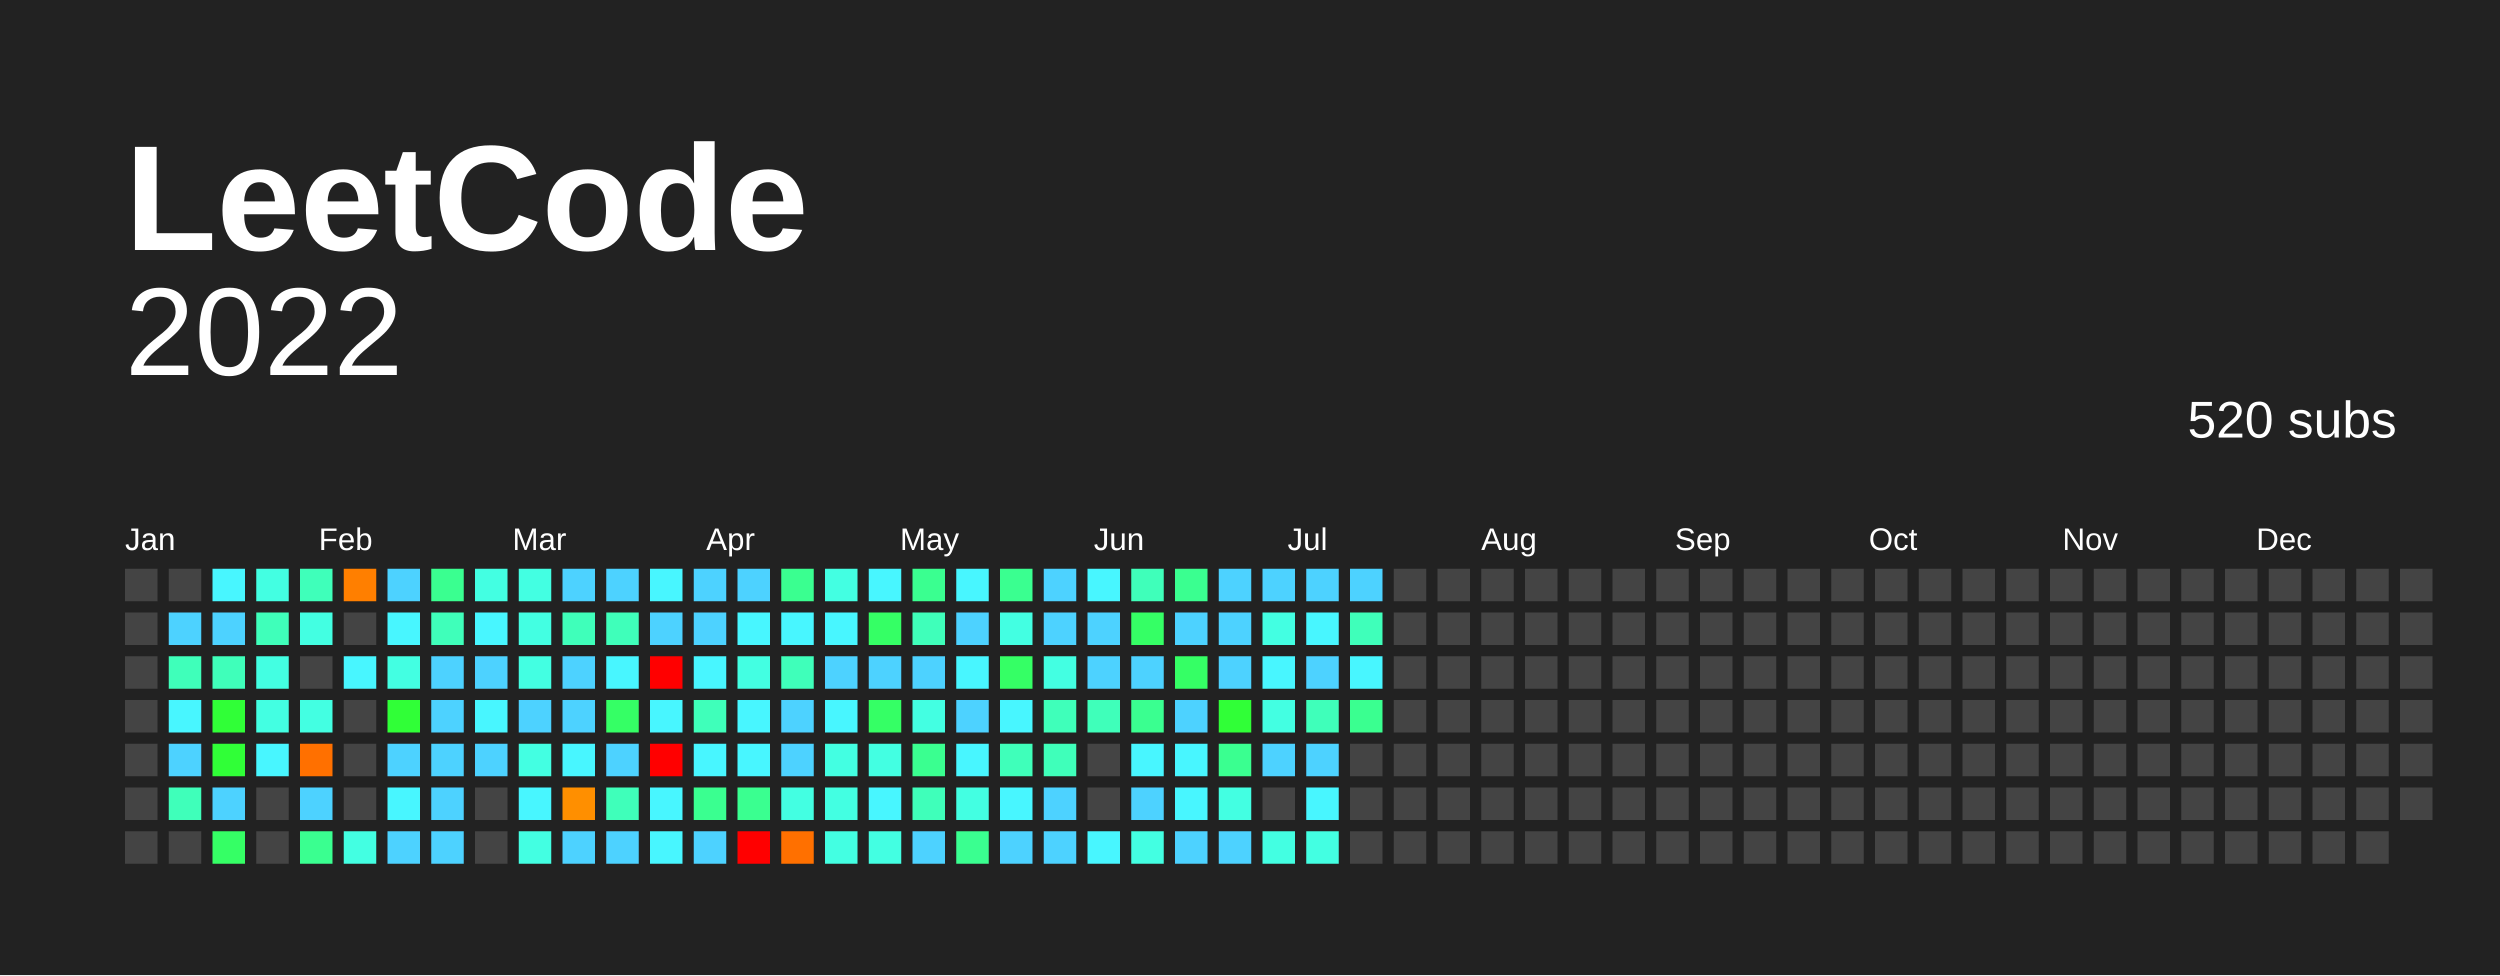
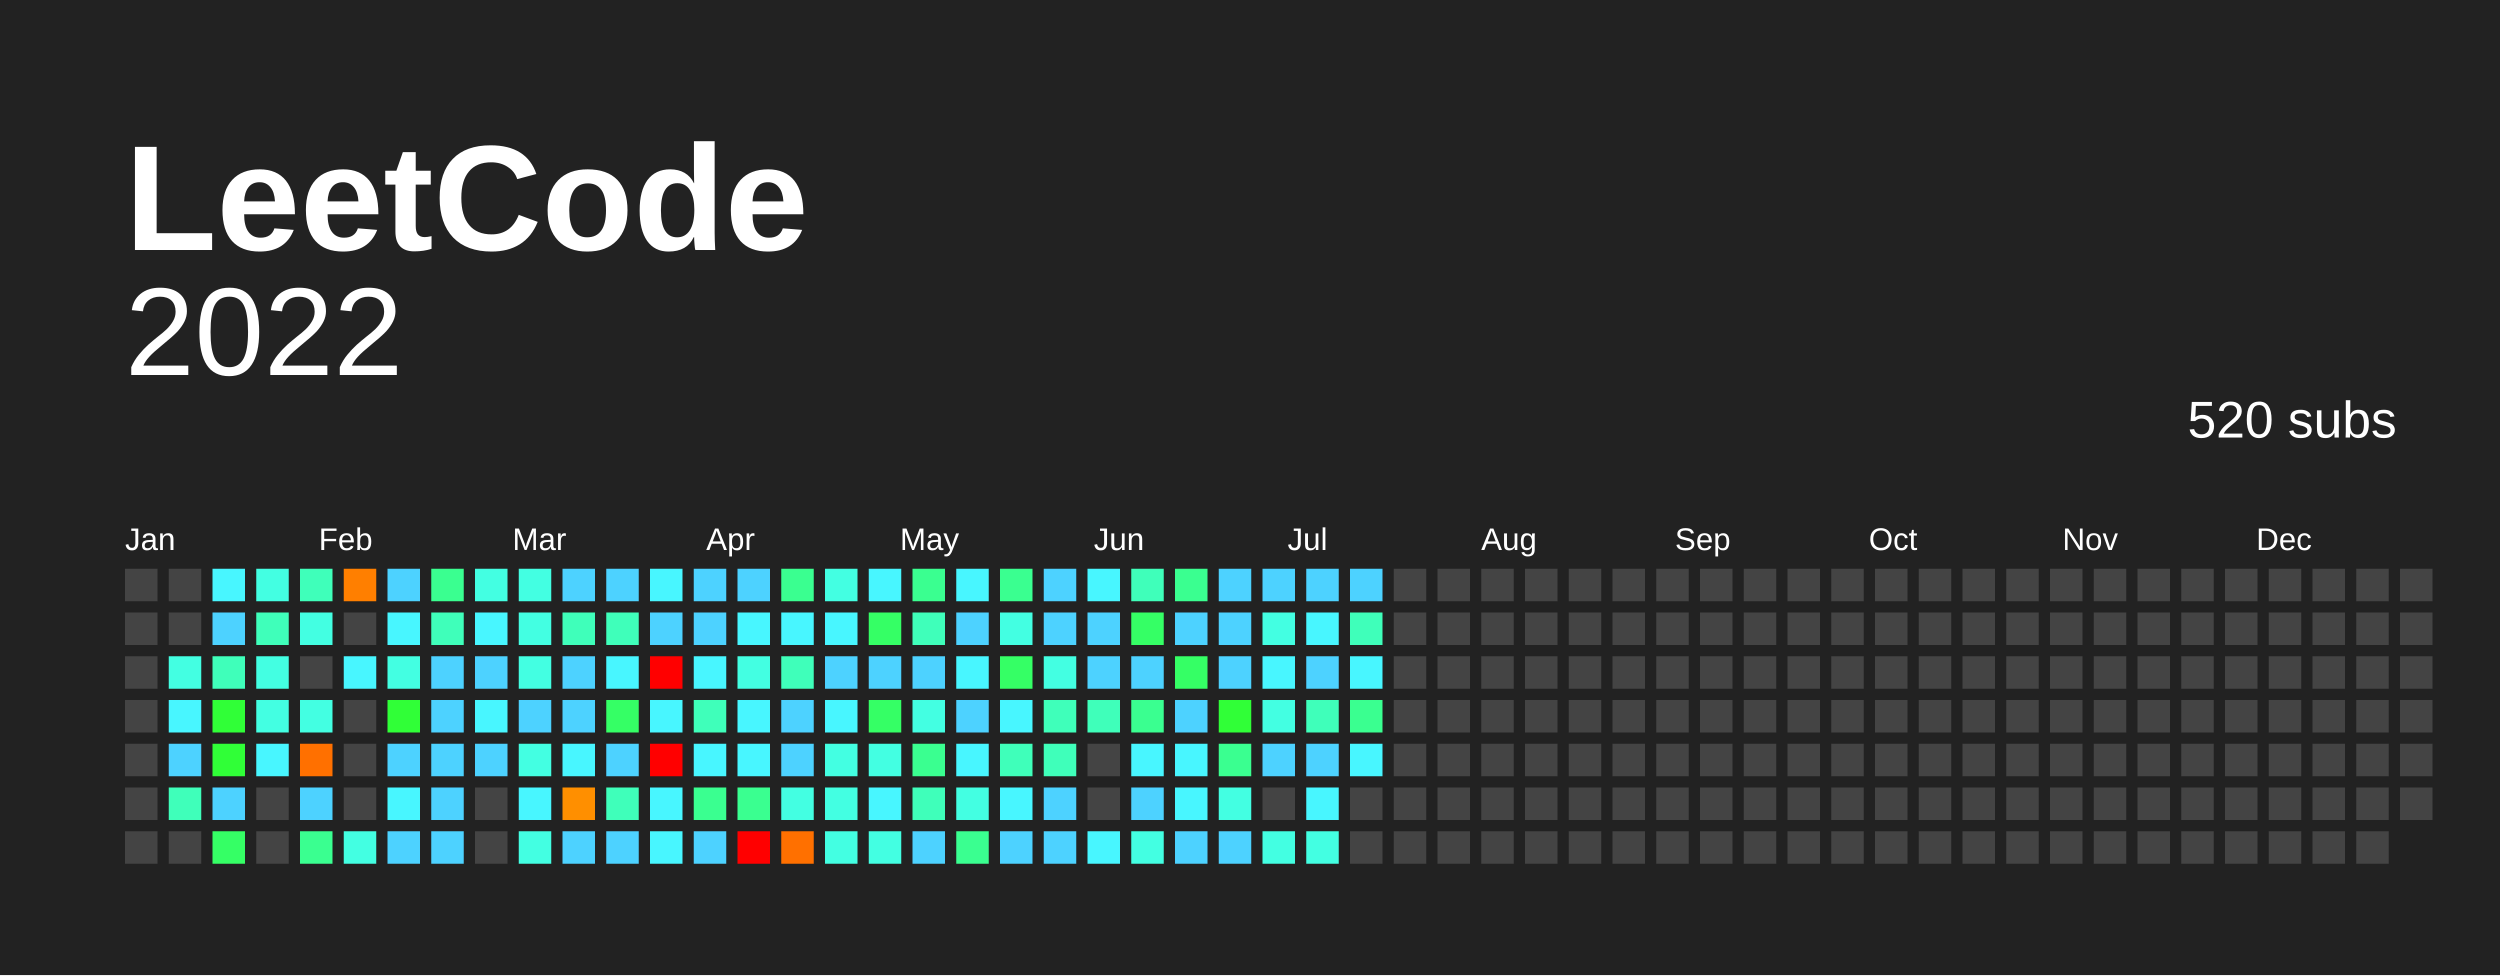
<svg xmlns="http://www.w3.org/2000/svg" baseProfile="full" height="78mm" version="1.1" viewBox="0,0,200,78" width="200mm">
  <defs />
  <rect fill="#222222" height="78" width="200" x="0" y="0" />
  <text fill="#FFFFFF" style="font-size:12px; font-family:Arial; font-weight:bold;" x="10" y="20"> LeetCode</text>
  <text alignment-baseline="hanging" fill="#FFFFFF" style="font-size:10.0px; font-family:Arial;" x="10" y="30">2022</text>
  <text alignment-baseline="hanging" fill="#FFFFFF" style="font-size:4.125px; font-family:Arial;" x="175" y="35">520 subs</text>
  <text fill="#FFFFFF" style="font-size:2.5px; font-family:Arial" x="10.0" y="44">Jan</text>
  <text fill="#FFFFFF" style="font-size:2.5px; font-family:Arial" x="25.5" y="44">Feb</text>
  <text fill="#FFFFFF" style="font-size:2.5px; font-family:Arial" x="41.0" y="44">Mar</text>
  <text fill="#FFFFFF" style="font-size:2.5px; font-family:Arial" x="56.5" y="44">Apr</text>
  <text fill="#FFFFFF" style="font-size:2.5px; font-family:Arial" x="72.0" y="44">May</text>
  <text fill="#FFFFFF" style="font-size:2.5px; font-family:Arial" x="87.5" y="44">Jun</text>
  <text fill="#FFFFFF" style="font-size:2.5px; font-family:Arial" x="103.0" y="44">Jul</text>
  <text fill="#FFFFFF" style="font-size:2.5px; font-family:Arial" x="118.5" y="44">Aug</text>
  <text fill="#FFFFFF" style="font-size:2.5px; font-family:Arial" x="134.0" y="44">Sep</text>
  <text fill="#FFFFFF" style="font-size:2.5px; font-family:Arial" x="149.5" y="44">Oct</text>
  <text fill="#FFFFFF" style="font-size:2.5px; font-family:Arial" x="165.0" y="44">Nov</text>
  <text fill="#FFFFFF" style="font-size:2.5px; font-family:Arial" x="180.5" y="44">Dec</text>
  <rect fill="#444444" height="2.6" width="2.6" x="10.0" y="45.5" />
  <rect fill="#444444" height="2.6" width="2.6" x="10.0" y="49.0" />
  <rect fill="#444444" height="2.6" width="2.6" x="10.0" y="52.5" />
  <rect fill="#444444" height="2.6" width="2.6" x="10.0" y="56.0" />
  <rect fill="#444444" height="2.6" width="2.6" x="10.0" y="59.5" />
  <rect fill="#444444" height="2.6" width="2.6" x="10.0" y="63.0" />
  <rect fill="#444444" height="2.6" width="2.6" x="10.0" y="66.5" />
  <rect fill="#444444" height="2.6" width="2.6" x="13.5" y="45.5" />
-   <rect fill="#4dd2ff" height="2.6" width="2.6" x="13.5" y="49.0" />
-   <rect fill="#3fffba" height="2.6" width="2.6" x="13.5" y="52.5" />
+   <rect fill="#444444" height="2.6" width="2.6" x="13.5" y="49.0" />
+   <rect fill="#43ffe2" height="2.6" width="2.6" x="13.5" y="52.5" />
  <rect fill="#48f6ff" height="2.6" width="2.6" x="13.5" y="56.0" />
  <rect fill="#4dd2ff" height="2.6" width="2.6" x="13.5" y="59.5" />
  <rect fill="#3fffba" height="2.6" width="2.6" x="13.5" y="63.0" />
  <rect fill="#444444" height="2.6" width="2.6" x="13.5" y="66.5" />
  <rect fill="#48f6ff" height="2.6" width="2.6" x="17.0" y="45.5" />
  <rect fill="#4dd2ff" height="2.6" width="2.6" x="17.0" y="49.0" />
  <rect fill="#3fffba" height="2.6" width="2.6" x="17.0" y="52.5" />
  <rect fill="#30ff37" height="2.6" width="2.6" x="17.0" y="56.0" />
  <rect fill="#30ff37" height="2.6" width="2.6" x="17.0" y="59.5" />
  <rect fill="#4dd2ff" height="2.6" width="2.6" x="17.0" y="63.0" />
  <rect fill="#35ff65" height="2.6" width="2.6" x="17.0" y="66.5" />
  <rect fill="#43ffe2" height="2.6" width="2.6" x="20.5" y="45.5" />
  <rect fill="#3fffba" height="2.6" width="2.6" x="20.5" y="49.0" />
  <rect fill="#43ffe2" height="2.6" width="2.6" x="20.5" y="52.5" />
  <rect fill="#43ffe2" height="2.6" width="2.6" x="20.5" y="56.0" />
  <rect fill="#48f6ff" height="2.6" width="2.6" x="20.5" y="59.5" />
  <rect fill="#444444" height="2.6" width="2.6" x="20.5" y="63.0" />
  <rect fill="#444444" height="2.6" width="2.6" x="20.5" y="66.5" />
  <rect fill="#3fffba" height="2.6" width="2.6" x="24.0" y="45.5" />
  <rect fill="#43ffe2" height="2.6" width="2.6" x="24.0" y="49.0" />
  <rect fill="#444444" height="2.6" width="2.6" x="24.0" y="52.5" />
  <rect fill="#43ffe2" height="2.6" width="2.6" x="24.0" y="56.0" />
  <rect fill="#ff7000" height="2.6" width="2.6" x="24.0" y="59.5" />
  <rect fill="#4dd2ff" height="2.6" width="2.6" x="24.0" y="63.0" />
  <rect fill="#3aff90" height="2.6" width="2.6" x="24.0" y="66.5" />
  <rect fill="#ff7f00" height="2.6" width="2.6" x="27.5" y="45.5" />
  <rect fill="#444444" height="2.6" width="2.6" x="27.5" y="49.0" />
  <rect fill="#48f6ff" height="2.6" width="2.6" x="27.5" y="52.5" />
  <rect fill="#444444" height="2.6" width="2.6" x="27.5" y="56.0" />
  <rect fill="#444444" height="2.6" width="2.6" x="27.5" y="59.5" />
  <rect fill="#444444" height="2.6" width="2.6" x="27.5" y="63.0" />
  <rect fill="#43ffe2" height="2.6" width="2.6" x="27.5" y="66.5" />
  <rect fill="#4dd2ff" height="2.6" width="2.6" x="31.0" y="45.5" />
  <rect fill="#48f6ff" height="2.6" width="2.6" x="31.0" y="49.0" />
  <rect fill="#43ffe2" height="2.6" width="2.6" x="31.0" y="52.5" />
  <rect fill="#30ff37" height="2.6" width="2.6" x="31.0" y="56.0" />
  <rect fill="#4dd2ff" height="2.6" width="2.6" x="31.0" y="59.5" />
  <rect fill="#48f6ff" height="2.6" width="2.6" x="31.0" y="63.0" />
  <rect fill="#4dd2ff" height="2.6" width="2.6" x="31.0" y="66.5" />
  <rect fill="#3aff90" height="2.6" width="2.6" x="34.5" y="45.5" />
  <rect fill="#3fffba" height="2.6" width="2.6" x="34.5" y="49.0" />
  <rect fill="#4dd2ff" height="2.6" width="2.6" x="34.5" y="52.5" />
  <rect fill="#4dd2ff" height="2.6" width="2.6" x="34.5" y="56.0" />
  <rect fill="#4dd2ff" height="2.6" width="2.6" x="34.5" y="59.5" />
  <rect fill="#4dd2ff" height="2.6" width="2.6" x="34.5" y="63.0" />
  <rect fill="#4dd2ff" height="2.6" width="2.6" x="34.5" y="66.5" />
  <rect fill="#43ffe2" height="2.6" width="2.6" x="38.0" y="45.5" />
  <rect fill="#48f6ff" height="2.6" width="2.6" x="38.0" y="49.0" />
  <rect fill="#4dd2ff" height="2.6" width="2.6" x="38.0" y="52.5" />
  <rect fill="#48f6ff" height="2.6" width="2.6" x="38.0" y="56.0" />
  <rect fill="#4dd2ff" height="2.6" width="2.6" x="38.0" y="59.5" />
  <rect fill="#444444" height="2.6" width="2.6" x="38.0" y="63.0" />
  <rect fill="#444444" height="2.6" width="2.6" x="38.0" y="66.5" />
  <rect fill="#43ffe2" height="2.6" width="2.6" x="41.5" y="45.5" />
  <rect fill="#43ffe2" height="2.6" width="2.6" x="41.5" y="49.0" />
  <rect fill="#43ffe2" height="2.6" width="2.6" x="41.5" y="52.5" />
  <rect fill="#4dd2ff" height="2.6" width="2.6" x="41.5" y="56.0" />
  <rect fill="#43ffe2" height="2.6" width="2.6" x="41.5" y="59.5" />
  <rect fill="#48f6ff" height="2.6" width="2.6" x="41.5" y="63.0" />
  <rect fill="#43ffe2" height="2.6" width="2.6" x="41.5" y="66.5" />
  <rect fill="#4dd2ff" height="2.6" width="2.6" x="45.0" y="45.5" />
  <rect fill="#3fffba" height="2.6" width="2.6" x="45.0" y="49.0" />
  <rect fill="#4dd2ff" height="2.6" width="2.6" x="45.0" y="52.5" />
  <rect fill="#4dd2ff" height="2.6" width="2.6" x="45.0" y="56.0" />
  <rect fill="#48f6ff" height="2.6" width="2.6" x="45.0" y="59.5" />
  <rect fill="#ff8f00" height="2.6" width="2.6" x="45.0" y="63.0" />
  <rect fill="#4dd2ff" height="2.6" width="2.6" x="45.0" y="66.5" />
  <rect fill="#4dd2ff" height="2.6" width="2.6" x="48.5" y="45.5" />
  <rect fill="#3fffba" height="2.6" width="2.6" x="48.5" y="49.0" />
  <rect fill="#48f6ff" height="2.6" width="2.6" x="48.5" y="52.5" />
  <rect fill="#35ff65" height="2.6" width="2.6" x="48.5" y="56.0" />
  <rect fill="#4dd2ff" height="2.6" width="2.6" x="48.5" y="59.5" />
  <rect fill="#3fffba" height="2.6" width="2.6" x="48.5" y="63.0" />
  <rect fill="#4dd2ff" height="2.6" width="2.6" x="48.5" y="66.5" />
  <rect fill="#48f6ff" height="2.6" width="2.6" x="52.0" y="45.5" />
  <rect fill="#4dd2ff" height="2.6" width="2.6" x="52.0" y="49.0" />
  <rect fill="red" height="2.6" width="2.6" x="52.0" y="52.5" />
  <rect fill="#48f6ff" height="2.6" width="2.6" x="52.0" y="56.0" />
  <rect fill="red" height="2.6" width="2.6" x="52.0" y="59.5" />
  <rect fill="#48f6ff" height="2.6" width="2.6" x="52.0" y="63.0" />
  <rect fill="#48f6ff" height="2.6" width="2.6" x="52.0" y="66.5" />
  <rect fill="#4dd2ff" height="2.6" width="2.6" x="55.5" y="45.5" />
  <rect fill="#4dd2ff" height="2.6" width="2.6" x="55.5" y="49.0" />
  <rect fill="#48f6ff" height="2.6" width="2.6" x="55.5" y="52.5" />
  <rect fill="#3fffba" height="2.6" width="2.6" x="55.5" y="56.0" />
  <rect fill="#48f6ff" height="2.6" width="2.6" x="55.5" y="59.5" />
  <rect fill="#3aff90" height="2.6" width="2.6" x="55.5" y="63.0" />
  <rect fill="#4dd2ff" height="2.6" width="2.6" x="55.5" y="66.5" />
  <rect fill="#4dd2ff" height="2.6" width="2.6" x="59.0" y="45.5" />
  <rect fill="#48f6ff" height="2.6" width="2.6" x="59.0" y="49.0" />
  <rect fill="#43ffe2" height="2.6" width="2.6" x="59.0" y="52.5" />
  <rect fill="#48f6ff" height="2.6" width="2.6" x="59.0" y="56.0" />
  <rect fill="#48f6ff" height="2.6" width="2.6" x="59.0" y="59.5" />
  <rect fill="#3aff90" height="2.6" width="2.6" x="59.0" y="63.0" />
  <rect fill="red" height="2.6" width="2.6" x="59.0" y="66.5" />
  <rect fill="#3aff90" height="2.6" width="2.6" x="62.5" y="45.5" />
  <rect fill="#48f6ff" height="2.6" width="2.6" x="62.5" y="49.0" />
  <rect fill="#3fffba" height="2.6" width="2.6" x="62.5" y="52.5" />
  <rect fill="#4dd2ff" height="2.6" width="2.6" x="62.5" y="56.0" />
  <rect fill="#4dd2ff" height="2.6" width="2.6" x="62.5" y="59.5" />
  <rect fill="#43ffe2" height="2.6" width="2.6" x="62.5" y="63.0" />
  <rect fill="#ff7000" height="2.6" width="2.6" x="62.5" y="66.5" />
  <rect fill="#43ffe2" height="2.6" width="2.6" x="66.0" y="45.5" />
  <rect fill="#48f6ff" height="2.6" width="2.6" x="66.0" y="49.0" />
  <rect fill="#4dd2ff" height="2.6" width="2.6" x="66.0" y="52.5" />
  <rect fill="#48f6ff" height="2.6" width="2.6" x="66.0" y="56.0" />
  <rect fill="#43ffe2" height="2.6" width="2.6" x="66.0" y="59.5" />
  <rect fill="#43ffe2" height="2.6" width="2.6" x="66.0" y="63.0" />
  <rect fill="#43ffe2" height="2.6" width="2.6" x="66.0" y="66.5" />
  <rect fill="#48f6ff" height="2.6" width="2.6" x="69.5" y="45.5" />
  <rect fill="#35ff65" height="2.6" width="2.6" x="69.5" y="49.0" />
  <rect fill="#4dd2ff" height="2.6" width="2.6" x="69.5" y="52.5" />
  <rect fill="#35ff65" height="2.6" width="2.6" x="69.5" y="56.0" />
  <rect fill="#43ffe2" height="2.6" width="2.6" x="69.5" y="59.5" />
  <rect fill="#48f6ff" height="2.6" width="2.6" x="69.5" y="63.0" />
  <rect fill="#43ffe2" height="2.6" width="2.6" x="69.5" y="66.5" />
  <rect fill="#3aff90" height="2.6" width="2.6" x="73.0" y="45.5" />
  <rect fill="#3fffba" height="2.6" width="2.6" x="73.0" y="49.0" />
  <rect fill="#4dd2ff" height="2.6" width="2.6" x="73.0" y="52.5" />
  <rect fill="#43ffe2" height="2.6" width="2.6" x="73.0" y="56.0" />
  <rect fill="#3aff90" height="2.6" width="2.6" x="73.0" y="59.5" />
  <rect fill="#3fffba" height="2.6" width="2.6" x="73.0" y="63.0" />
  <rect fill="#4dd2ff" height="2.6" width="2.6" x="73.0" y="66.5" />
  <rect fill="#48f6ff" height="2.6" width="2.6" x="76.5" y="45.5" />
  <rect fill="#4dd2ff" height="2.6" width="2.6" x="76.5" y="49.0" />
  <rect fill="#48f6ff" height="2.6" width="2.6" x="76.5" y="52.5" />
  <rect fill="#4dd2ff" height="2.6" width="2.6" x="76.5" y="56.0" />
  <rect fill="#48f6ff" height="2.6" width="2.6" x="76.5" y="59.5" />
  <rect fill="#43ffe2" height="2.6" width="2.6" x="76.5" y="63.0" />
  <rect fill="#3aff90" height="2.6" width="2.6" x="76.5" y="66.5" />
  <rect fill="#3aff90" height="2.6" width="2.6" x="80.0" y="45.5" />
  <rect fill="#43ffe2" height="2.6" width="2.6" x="80.0" y="49.0" />
  <rect fill="#35ff65" height="2.6" width="2.6" x="80.0" y="52.5" />
  <rect fill="#48f6ff" height="2.6" width="2.6" x="80.0" y="56.0" />
  <rect fill="#3fffba" height="2.6" width="2.6" x="80.0" y="59.5" />
  <rect fill="#48f6ff" height="2.6" width="2.6" x="80.0" y="63.0" />
  <rect fill="#4dd2ff" height="2.6" width="2.6" x="80.0" y="66.5" />
  <rect fill="#4dd2ff" height="2.6" width="2.6" x="83.5" y="45.5" />
  <rect fill="#4dd2ff" height="2.6" width="2.6" x="83.5" y="49.0" />
  <rect fill="#43ffe2" height="2.6" width="2.6" x="83.5" y="52.5" />
  <rect fill="#3fffba" height="2.6" width="2.6" x="83.5" y="56.0" />
  <rect fill="#3fffba" height="2.6" width="2.6" x="83.5" y="59.5" />
  <rect fill="#4dd2ff" height="2.6" width="2.6" x="83.5" y="63.0" />
  <rect fill="#4dd2ff" height="2.6" width="2.6" x="83.5" y="66.5" />
  <rect fill="#48f6ff" height="2.6" width="2.6" x="87.0" y="45.5" />
  <rect fill="#4dd2ff" height="2.6" width="2.6" x="87.0" y="49.0" />
  <rect fill="#4dd2ff" height="2.6" width="2.6" x="87.0" y="52.5" />
  <rect fill="#3fffba" height="2.6" width="2.6" x="87.0" y="56.0" />
  <rect fill="#444444" height="2.6" width="2.6" x="87.0" y="59.5" />
  <rect fill="#444444" height="2.6" width="2.6" x="87.0" y="63.0" />
  <rect fill="#48f6ff" height="2.6" width="2.6" x="87.0" y="66.5" />
  <rect fill="#3fffba" height="2.6" width="2.6" x="90.5" y="45.5" />
  <rect fill="#35ff65" height="2.6" width="2.6" x="90.5" y="49.0" />
  <rect fill="#4dd2ff" height="2.6" width="2.6" x="90.5" y="52.5" />
  <rect fill="#3aff90" height="2.6" width="2.6" x="90.5" y="56.0" />
  <rect fill="#48f6ff" height="2.6" width="2.6" x="90.5" y="59.5" />
  <rect fill="#4dd2ff" height="2.6" width="2.6" x="90.5" y="63.0" />
  <rect fill="#43ffe2" height="2.6" width="2.6" x="90.5" y="66.5" />
  <rect fill="#3aff90" height="2.6" width="2.6" x="94.0" y="45.5" />
  <rect fill="#4dd2ff" height="2.6" width="2.6" x="94.0" y="49.0" />
  <rect fill="#35ff65" height="2.6" width="2.6" x="94.0" y="52.5" />
  <rect fill="#4dd2ff" height="2.6" width="2.6" x="94.0" y="56.0" />
  <rect fill="#48f6ff" height="2.6" width="2.6" x="94.0" y="59.5" />
  <rect fill="#48f6ff" height="2.6" width="2.6" x="94.0" y="63.0" />
  <rect fill="#4dd2ff" height="2.6" width="2.6" x="94.0" y="66.5" />
  <rect fill="#4dd2ff" height="2.6" width="2.6" x="97.5" y="45.5" />
  <rect fill="#4dd2ff" height="2.6" width="2.6" x="97.5" y="49.0" />
  <rect fill="#4dd2ff" height="2.6" width="2.6" x="97.5" y="52.5" />
  <rect fill="#30ff37" height="2.6" width="2.6" x="97.5" y="56.0" />
  <rect fill="#3aff90" height="2.6" width="2.6" x="97.5" y="59.5" />
  <rect fill="#43ffe2" height="2.6" width="2.6" x="97.5" y="63.0" />
  <rect fill="#4dd2ff" height="2.6" width="2.6" x="97.5" y="66.5" />
  <rect fill="#4dd2ff" height="2.6" width="2.6" x="101.0" y="45.5" />
  <rect fill="#43ffe2" height="2.6" width="2.6" x="101.0" y="49.0" />
  <rect fill="#48f6ff" height="2.6" width="2.6" x="101.0" y="52.5" />
  <rect fill="#43ffe2" height="2.6" width="2.6" x="101.0" y="56.0" />
  <rect fill="#4dd2ff" height="2.6" width="2.6" x="101.0" y="59.5" />
  <rect fill="#444444" height="2.6" width="2.6" x="101.0" y="63.0" />
  <rect fill="#43ffe2" height="2.6" width="2.6" x="101.0" y="66.5" />
  <rect fill="#4dd2ff" height="2.6" width="2.6" x="104.5" y="45.5" />
  <rect fill="#48f6ff" height="2.6" width="2.6" x="104.5" y="49.0" />
  <rect fill="#4dd2ff" height="2.6" width="2.6" x="104.5" y="52.5" />
  <rect fill="#3fffba" height="2.6" width="2.6" x="104.5" y="56.0" />
  <rect fill="#4dd2ff" height="2.6" width="2.6" x="104.5" y="59.5" />
  <rect fill="#48f6ff" height="2.6" width="2.6" x="104.5" y="63.0" />
  <rect fill="#43ffe2" height="2.6" width="2.6" x="104.5" y="66.5" />
  <rect fill="#4dd2ff" height="2.6" width="2.6" x="108.0" y="45.5" />
  <rect fill="#3fffba" height="2.6" width="2.6" x="108.0" y="49.0" />
  <rect fill="#48f6ff" height="2.6" width="2.6" x="108.0" y="52.5" />
  <rect fill="#3aff90" height="2.6" width="2.6" x="108.0" y="56.0" />
-   <rect fill="#444444" height="2.6" width="2.6" x="108.0" y="59.5" />
+   <rect fill="#48f6ff" height="2.6" width="2.6" x="108.0" y="59.5" />
  <rect fill="#444444" height="2.6" width="2.6" x="108.0" y="63.0" />
  <rect fill="#444444" height="2.6" width="2.6" x="108.0" y="66.5" />
  <rect fill="#444444" height="2.6" width="2.6" x="111.5" y="45.5" />
  <rect fill="#444444" height="2.6" width="2.6" x="111.5" y="49.0" />
  <rect fill="#444444" height="2.6" width="2.6" x="111.5" y="52.5" />
  <rect fill="#444444" height="2.6" width="2.6" x="111.5" y="56.0" />
  <rect fill="#444444" height="2.6" width="2.6" x="111.5" y="59.5" />
  <rect fill="#444444" height="2.6" width="2.6" x="111.5" y="63.0" />
  <rect fill="#444444" height="2.6" width="2.6" x="111.5" y="66.5" />
  <rect fill="#444444" height="2.6" width="2.6" x="115.0" y="45.5" />
  <rect fill="#444444" height="2.6" width="2.6" x="115.0" y="49.0" />
  <rect fill="#444444" height="2.6" width="2.6" x="115.0" y="52.5" />
  <rect fill="#444444" height="2.6" width="2.6" x="115.0" y="56.0" />
  <rect fill="#444444" height="2.6" width="2.6" x="115.0" y="59.5" />
  <rect fill="#444444" height="2.6" width="2.6" x="115.0" y="63.0" />
  <rect fill="#444444" height="2.6" width="2.6" x="115.0" y="66.5" />
  <rect fill="#444444" height="2.6" width="2.6" x="118.5" y="45.5" />
  <rect fill="#444444" height="2.6" width="2.6" x="118.5" y="49.0" />
  <rect fill="#444444" height="2.6" width="2.6" x="118.5" y="52.5" />
  <rect fill="#444444" height="2.6" width="2.6" x="118.5" y="56.0" />
  <rect fill="#444444" height="2.6" width="2.6" x="118.5" y="59.5" />
  <rect fill="#444444" height="2.6" width="2.6" x="118.5" y="63.0" />
  <rect fill="#444444" height="2.6" width="2.6" x="118.5" y="66.5" />
  <rect fill="#444444" height="2.6" width="2.6" x="122.0" y="45.5" />
  <rect fill="#444444" height="2.6" width="2.6" x="122.0" y="49.0" />
  <rect fill="#444444" height="2.6" width="2.6" x="122.0" y="52.5" />
  <rect fill="#444444" height="2.6" width="2.6" x="122.0" y="56.0" />
  <rect fill="#444444" height="2.6" width="2.6" x="122.0" y="59.5" />
  <rect fill="#444444" height="2.6" width="2.6" x="122.0" y="63.0" />
  <rect fill="#444444" height="2.6" width="2.6" x="122.0" y="66.5" />
  <rect fill="#444444" height="2.6" width="2.6" x="125.5" y="45.5" />
  <rect fill="#444444" height="2.6" width="2.6" x="125.5" y="49.0" />
  <rect fill="#444444" height="2.6" width="2.6" x="125.5" y="52.5" />
  <rect fill="#444444" height="2.6" width="2.6" x="125.5" y="56.0" />
  <rect fill="#444444" height="2.6" width="2.6" x="125.5" y="59.5" />
  <rect fill="#444444" height="2.6" width="2.6" x="125.5" y="63.0" />
  <rect fill="#444444" height="2.6" width="2.6" x="125.5" y="66.5" />
  <rect fill="#444444" height="2.6" width="2.6" x="129.0" y="45.5" />
  <rect fill="#444444" height="2.6" width="2.6" x="129.0" y="49.0" />
  <rect fill="#444444" height="2.6" width="2.6" x="129.0" y="52.5" />
  <rect fill="#444444" height="2.6" width="2.6" x="129.0" y="56.0" />
  <rect fill="#444444" height="2.6" width="2.6" x="129.0" y="59.5" />
  <rect fill="#444444" height="2.6" width="2.6" x="129.0" y="63.0" />
  <rect fill="#444444" height="2.6" width="2.6" x="129.0" y="66.5" />
  <rect fill="#444444" height="2.6" width="2.6" x="132.5" y="45.5" />
  <rect fill="#444444" height="2.6" width="2.6" x="132.5" y="49.0" />
  <rect fill="#444444" height="2.6" width="2.6" x="132.5" y="52.5" />
  <rect fill="#444444" height="2.6" width="2.6" x="132.5" y="56.0" />
  <rect fill="#444444" height="2.6" width="2.6" x="132.5" y="59.5" />
  <rect fill="#444444" height="2.6" width="2.6" x="132.5" y="63.0" />
  <rect fill="#444444" height="2.6" width="2.6" x="132.5" y="66.5" />
  <rect fill="#444444" height="2.6" width="2.6" x="136.0" y="45.5" />
  <rect fill="#444444" height="2.6" width="2.6" x="136.0" y="49.0" />
  <rect fill="#444444" height="2.6" width="2.6" x="136.0" y="52.5" />
  <rect fill="#444444" height="2.6" width="2.6" x="136.0" y="56.0" />
  <rect fill="#444444" height="2.6" width="2.6" x="136.0" y="59.5" />
  <rect fill="#444444" height="2.6" width="2.6" x="136.0" y="63.0" />
  <rect fill="#444444" height="2.6" width="2.6" x="136.0" y="66.5" />
  <rect fill="#444444" height="2.6" width="2.6" x="139.5" y="45.5" />
  <rect fill="#444444" height="2.6" width="2.6" x="139.5" y="49.0" />
  <rect fill="#444444" height="2.6" width="2.6" x="139.5" y="52.5" />
  <rect fill="#444444" height="2.6" width="2.6" x="139.5" y="56.0" />
  <rect fill="#444444" height="2.6" width="2.6" x="139.5" y="59.5" />
  <rect fill="#444444" height="2.6" width="2.6" x="139.5" y="63.0" />
  <rect fill="#444444" height="2.6" width="2.6" x="139.5" y="66.5" />
  <rect fill="#444444" height="2.6" width="2.6" x="143.0" y="45.5" />
  <rect fill="#444444" height="2.6" width="2.6" x="143.0" y="49.0" />
  <rect fill="#444444" height="2.6" width="2.6" x="143.0" y="52.5" />
  <rect fill="#444444" height="2.6" width="2.6" x="143.0" y="56.0" />
  <rect fill="#444444" height="2.6" width="2.6" x="143.0" y="59.5" />
  <rect fill="#444444" height="2.6" width="2.6" x="143.0" y="63.0" />
  <rect fill="#444444" height="2.6" width="2.6" x="143.0" y="66.5" />
  <rect fill="#444444" height="2.6" width="2.6" x="146.5" y="45.5" />
  <rect fill="#444444" height="2.6" width="2.6" x="146.5" y="49.0" />
  <rect fill="#444444" height="2.6" width="2.6" x="146.5" y="52.5" />
  <rect fill="#444444" height="2.6" width="2.6" x="146.5" y="56.0" />
  <rect fill="#444444" height="2.6" width="2.6" x="146.5" y="59.5" />
  <rect fill="#444444" height="2.6" width="2.6" x="146.5" y="63.0" />
  <rect fill="#444444" height="2.6" width="2.6" x="146.5" y="66.5" />
  <rect fill="#444444" height="2.6" width="2.6" x="150.0" y="45.5" />
  <rect fill="#444444" height="2.6" width="2.6" x="150.0" y="49.0" />
  <rect fill="#444444" height="2.6" width="2.6" x="150.0" y="52.5" />
  <rect fill="#444444" height="2.6" width="2.6" x="150.0" y="56.0" />
  <rect fill="#444444" height="2.6" width="2.6" x="150.0" y="59.5" />
  <rect fill="#444444" height="2.6" width="2.6" x="150.0" y="63.0" />
  <rect fill="#444444" height="2.6" width="2.6" x="150.0" y="66.5" />
  <rect fill="#444444" height="2.6" width="2.6" x="153.5" y="45.5" />
  <rect fill="#444444" height="2.6" width="2.6" x="153.5" y="49.0" />
  <rect fill="#444444" height="2.6" width="2.6" x="153.5" y="52.5" />
  <rect fill="#444444" height="2.6" width="2.6" x="153.5" y="56.0" />
  <rect fill="#444444" height="2.6" width="2.6" x="153.5" y="59.5" />
  <rect fill="#444444" height="2.6" width="2.6" x="153.5" y="63.0" />
  <rect fill="#444444" height="2.6" width="2.6" x="153.5" y="66.5" />
  <rect fill="#444444" height="2.6" width="2.6" x="157.0" y="45.5" />
  <rect fill="#444444" height="2.6" width="2.6" x="157.0" y="49.0" />
  <rect fill="#444444" height="2.6" width="2.6" x="157.0" y="52.5" />
  <rect fill="#444444" height="2.6" width="2.6" x="157.0" y="56.0" />
  <rect fill="#444444" height="2.6" width="2.6" x="157.0" y="59.5" />
  <rect fill="#444444" height="2.6" width="2.6" x="157.0" y="63.0" />
  <rect fill="#444444" height="2.6" width="2.6" x="157.0" y="66.5" />
  <rect fill="#444444" height="2.6" width="2.6" x="160.5" y="45.5" />
  <rect fill="#444444" height="2.6" width="2.6" x="160.5" y="49.0" />
  <rect fill="#444444" height="2.6" width="2.6" x="160.5" y="52.5" />
  <rect fill="#444444" height="2.6" width="2.6" x="160.5" y="56.0" />
  <rect fill="#444444" height="2.6" width="2.6" x="160.5" y="59.5" />
  <rect fill="#444444" height="2.6" width="2.6" x="160.5" y="63.0" />
  <rect fill="#444444" height="2.6" width="2.6" x="160.5" y="66.5" />
  <rect fill="#444444" height="2.6" width="2.6" x="164.0" y="45.5" />
  <rect fill="#444444" height="2.6" width="2.6" x="164.0" y="49.0" />
  <rect fill="#444444" height="2.6" width="2.6" x="164.0" y="52.5" />
  <rect fill="#444444" height="2.6" width="2.6" x="164.0" y="56.0" />
  <rect fill="#444444" height="2.6" width="2.6" x="164.0" y="59.5" />
  <rect fill="#444444" height="2.6" width="2.6" x="164.0" y="63.0" />
  <rect fill="#444444" height="2.6" width="2.6" x="164.0" y="66.5" />
  <rect fill="#444444" height="2.6" width="2.6" x="167.5" y="45.5" />
  <rect fill="#444444" height="2.6" width="2.6" x="167.5" y="49.0" />
  <rect fill="#444444" height="2.6" width="2.6" x="167.5" y="52.5" />
  <rect fill="#444444" height="2.6" width="2.6" x="167.5" y="56.0" />
  <rect fill="#444444" height="2.6" width="2.6" x="167.5" y="59.5" />
  <rect fill="#444444" height="2.6" width="2.6" x="167.5" y="63.0" />
  <rect fill="#444444" height="2.6" width="2.6" x="167.5" y="66.5" />
  <rect fill="#444444" height="2.6" width="2.6" x="171.0" y="45.5" />
  <rect fill="#444444" height="2.6" width="2.6" x="171.0" y="49.0" />
  <rect fill="#444444" height="2.6" width="2.6" x="171.0" y="52.5" />
  <rect fill="#444444" height="2.6" width="2.6" x="171.0" y="56.0" />
  <rect fill="#444444" height="2.6" width="2.6" x="171.0" y="59.5" />
  <rect fill="#444444" height="2.6" width="2.6" x="171.0" y="63.0" />
  <rect fill="#444444" height="2.6" width="2.6" x="171.0" y="66.5" />
  <rect fill="#444444" height="2.6" width="2.6" x="174.5" y="45.5" />
  <rect fill="#444444" height="2.6" width="2.6" x="174.5" y="49.0" />
  <rect fill="#444444" height="2.6" width="2.6" x="174.5" y="52.5" />
  <rect fill="#444444" height="2.6" width="2.6" x="174.5" y="56.0" />
  <rect fill="#444444" height="2.6" width="2.6" x="174.5" y="59.5" />
  <rect fill="#444444" height="2.6" width="2.6" x="174.5" y="63.0" />
  <rect fill="#444444" height="2.6" width="2.6" x="174.5" y="66.5" />
  <rect fill="#444444" height="2.6" width="2.6" x="178.0" y="45.5" />
  <rect fill="#444444" height="2.6" width="2.6" x="178.0" y="49.0" />
  <rect fill="#444444" height="2.6" width="2.6" x="178.0" y="52.5" />
  <rect fill="#444444" height="2.6" width="2.6" x="178.0" y="56.0" />
  <rect fill="#444444" height="2.6" width="2.6" x="178.0" y="59.5" />
  <rect fill="#444444" height="2.6" width="2.6" x="178.0" y="63.0" />
  <rect fill="#444444" height="2.6" width="2.6" x="178.0" y="66.5" />
  <rect fill="#444444" height="2.6" width="2.6" x="181.5" y="45.5" />
  <rect fill="#444444" height="2.6" width="2.6" x="181.5" y="49.0" />
  <rect fill="#444444" height="2.6" width="2.6" x="181.5" y="52.5" />
  <rect fill="#444444" height="2.6" width="2.6" x="181.5" y="56.0" />
  <rect fill="#444444" height="2.6" width="2.6" x="181.5" y="59.5" />
  <rect fill="#444444" height="2.6" width="2.6" x="181.5" y="63.0" />
  <rect fill="#444444" height="2.6" width="2.6" x="181.5" y="66.5" />
  <rect fill="#444444" height="2.6" width="2.6" x="185.0" y="45.5" />
  <rect fill="#444444" height="2.6" width="2.6" x="185.0" y="49.0" />
  <rect fill="#444444" height="2.6" width="2.6" x="185.0" y="52.5" />
  <rect fill="#444444" height="2.6" width="2.6" x="185.0" y="56.0" />
  <rect fill="#444444" height="2.6" width="2.6" x="185.0" y="59.5" />
  <rect fill="#444444" height="2.6" width="2.6" x="185.0" y="63.0" />
  <rect fill="#444444" height="2.6" width="2.6" x="185.0" y="66.5" />
  <rect fill="#444444" height="2.6" width="2.6" x="188.5" y="45.5" />
  <rect fill="#444444" height="2.6" width="2.6" x="188.5" y="49.0" />
  <rect fill="#444444" height="2.6" width="2.6" x="188.5" y="52.5" />
  <rect fill="#444444" height="2.6" width="2.6" x="188.5" y="56.0" />
  <rect fill="#444444" height="2.6" width="2.6" x="188.5" y="59.5" />
  <rect fill="#444444" height="2.6" width="2.6" x="188.5" y="63.0" />
  <rect fill="#444444" height="2.6" width="2.6" x="188.5" y="66.5" />
  <rect fill="#444444" height="2.6" width="2.6" x="192.0" y="45.5" />
  <rect fill="#444444" height="2.6" width="2.6" x="192.0" y="49.0" />
  <rect fill="#444444" height="2.6" width="2.6" x="192.0" y="52.5" />
  <rect fill="#444444" height="2.6" width="2.6" x="192.0" y="56.0" />
  <rect fill="#444444" height="2.6" width="2.6" x="192.0" y="59.5" />
  <rect fill="#444444" height="2.6" width="2.6" x="192.0" y="63.0" />
</svg>
